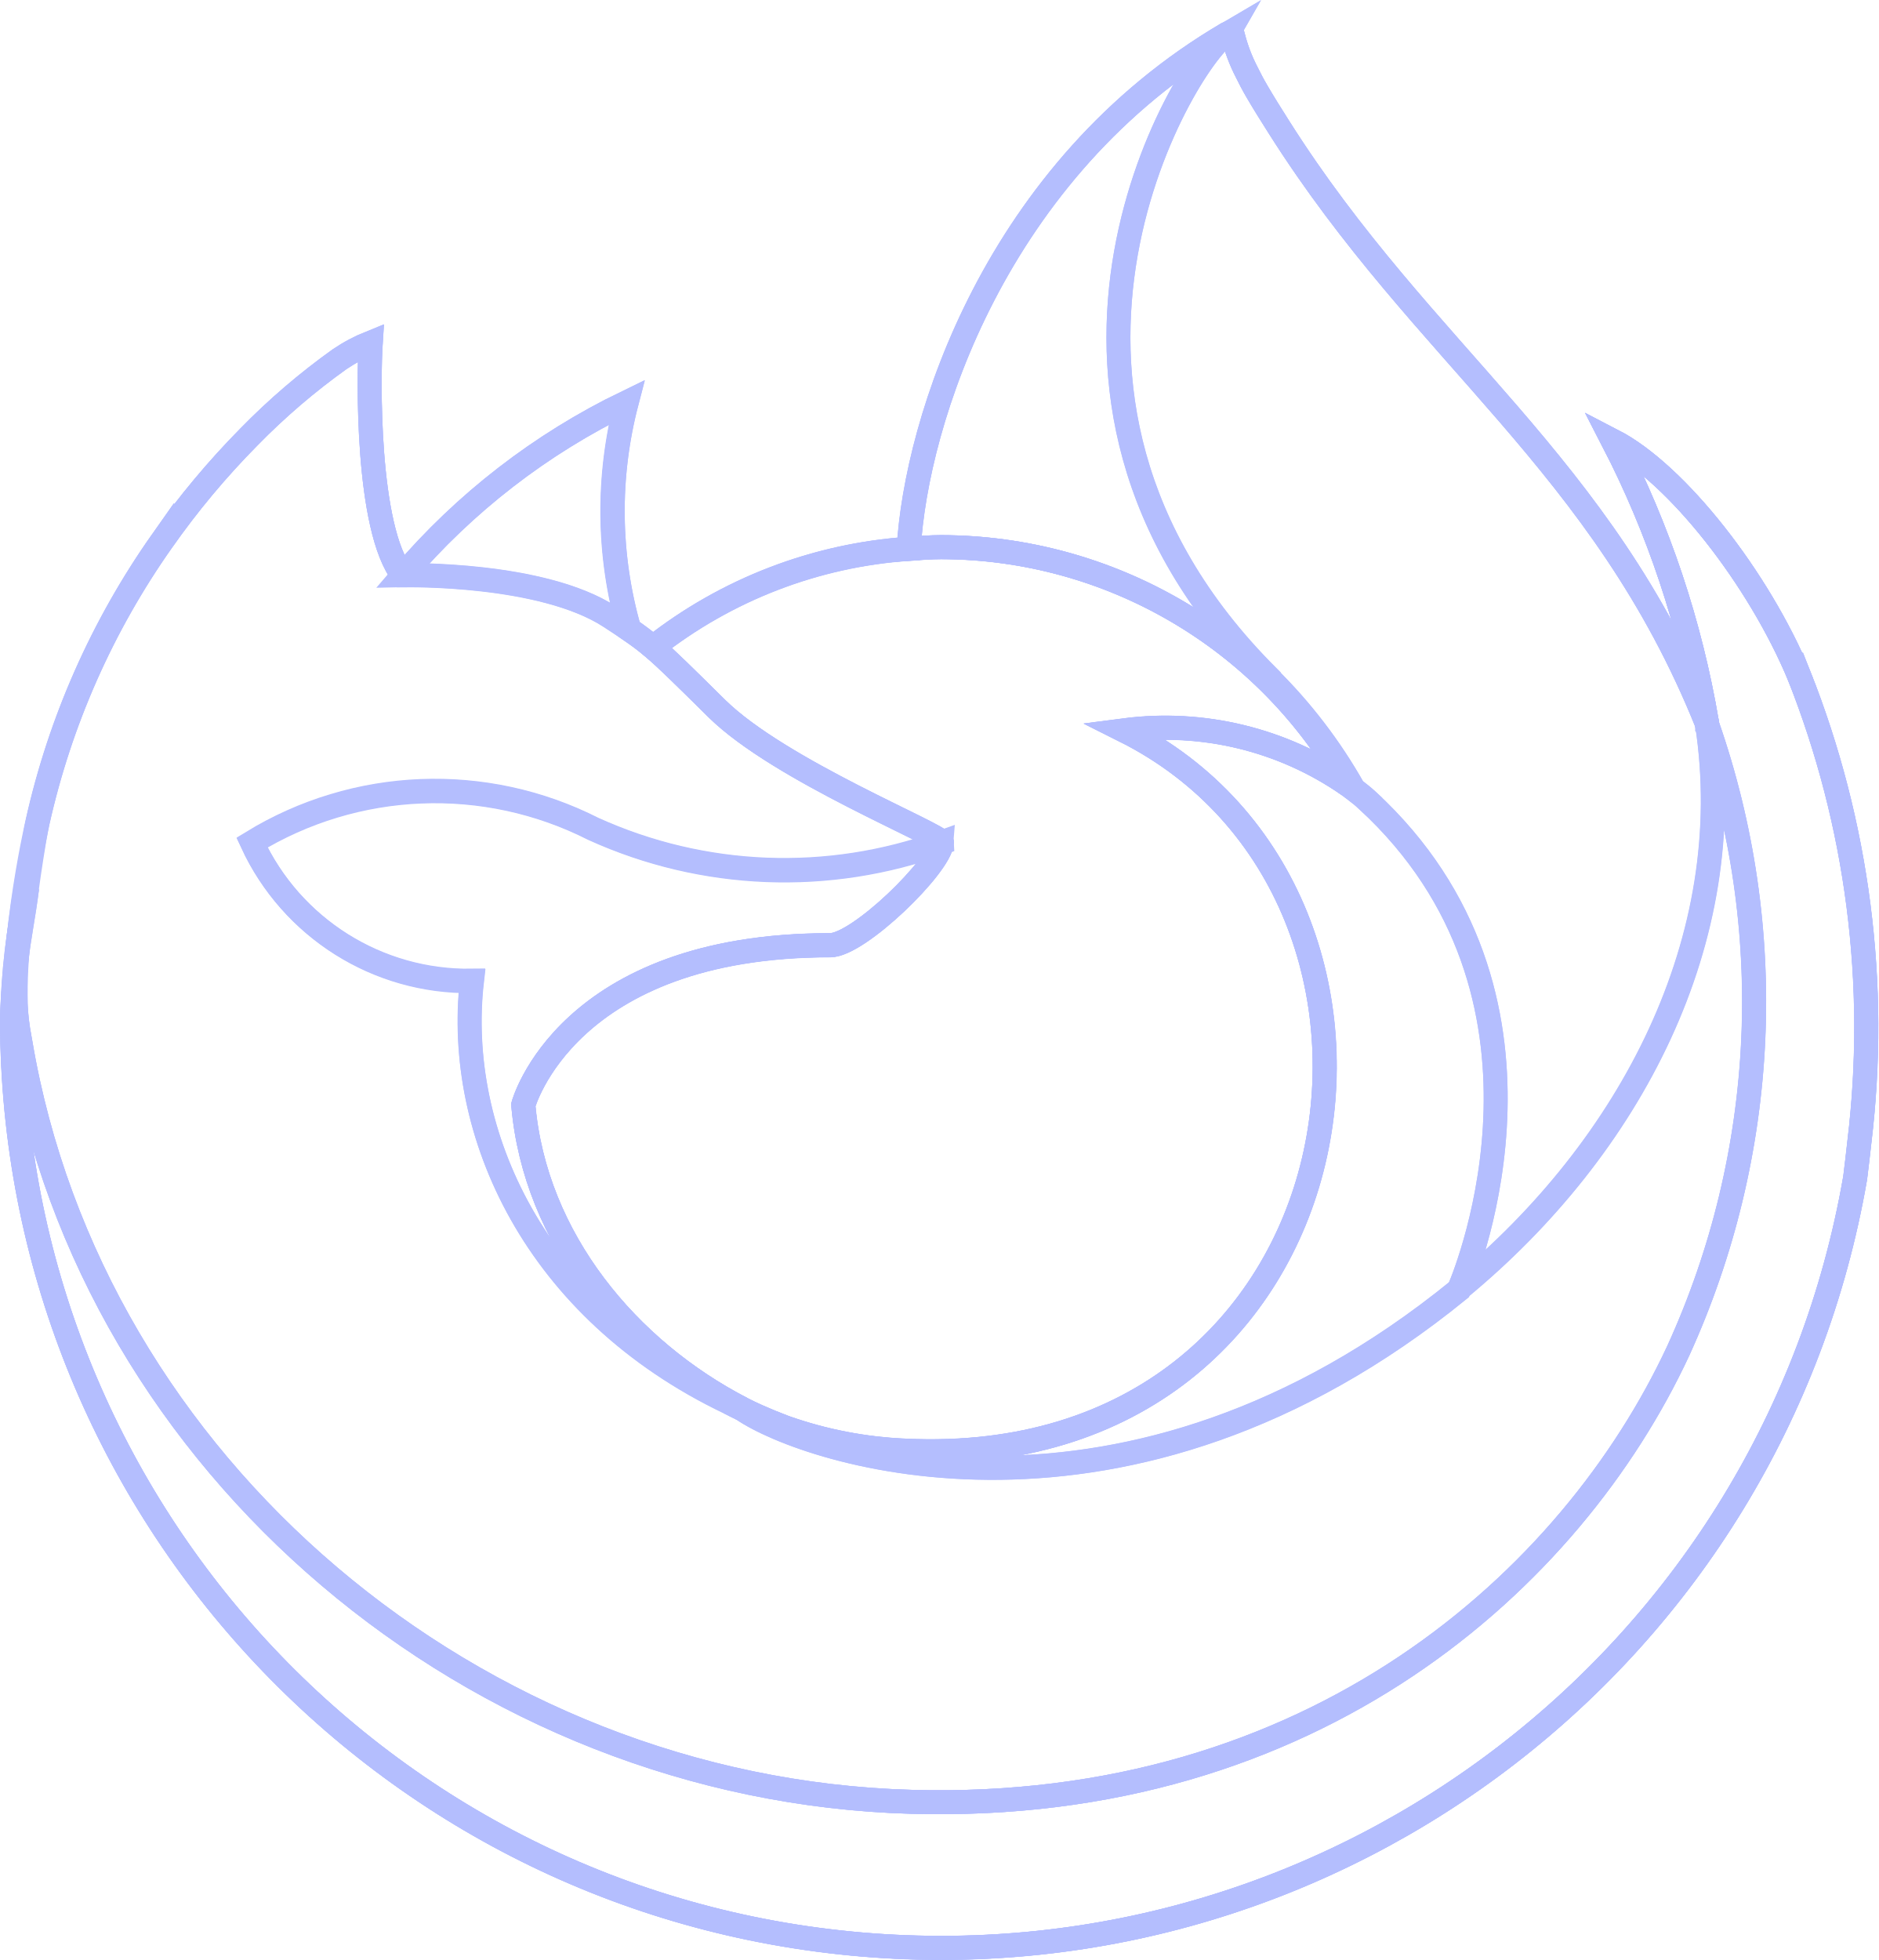
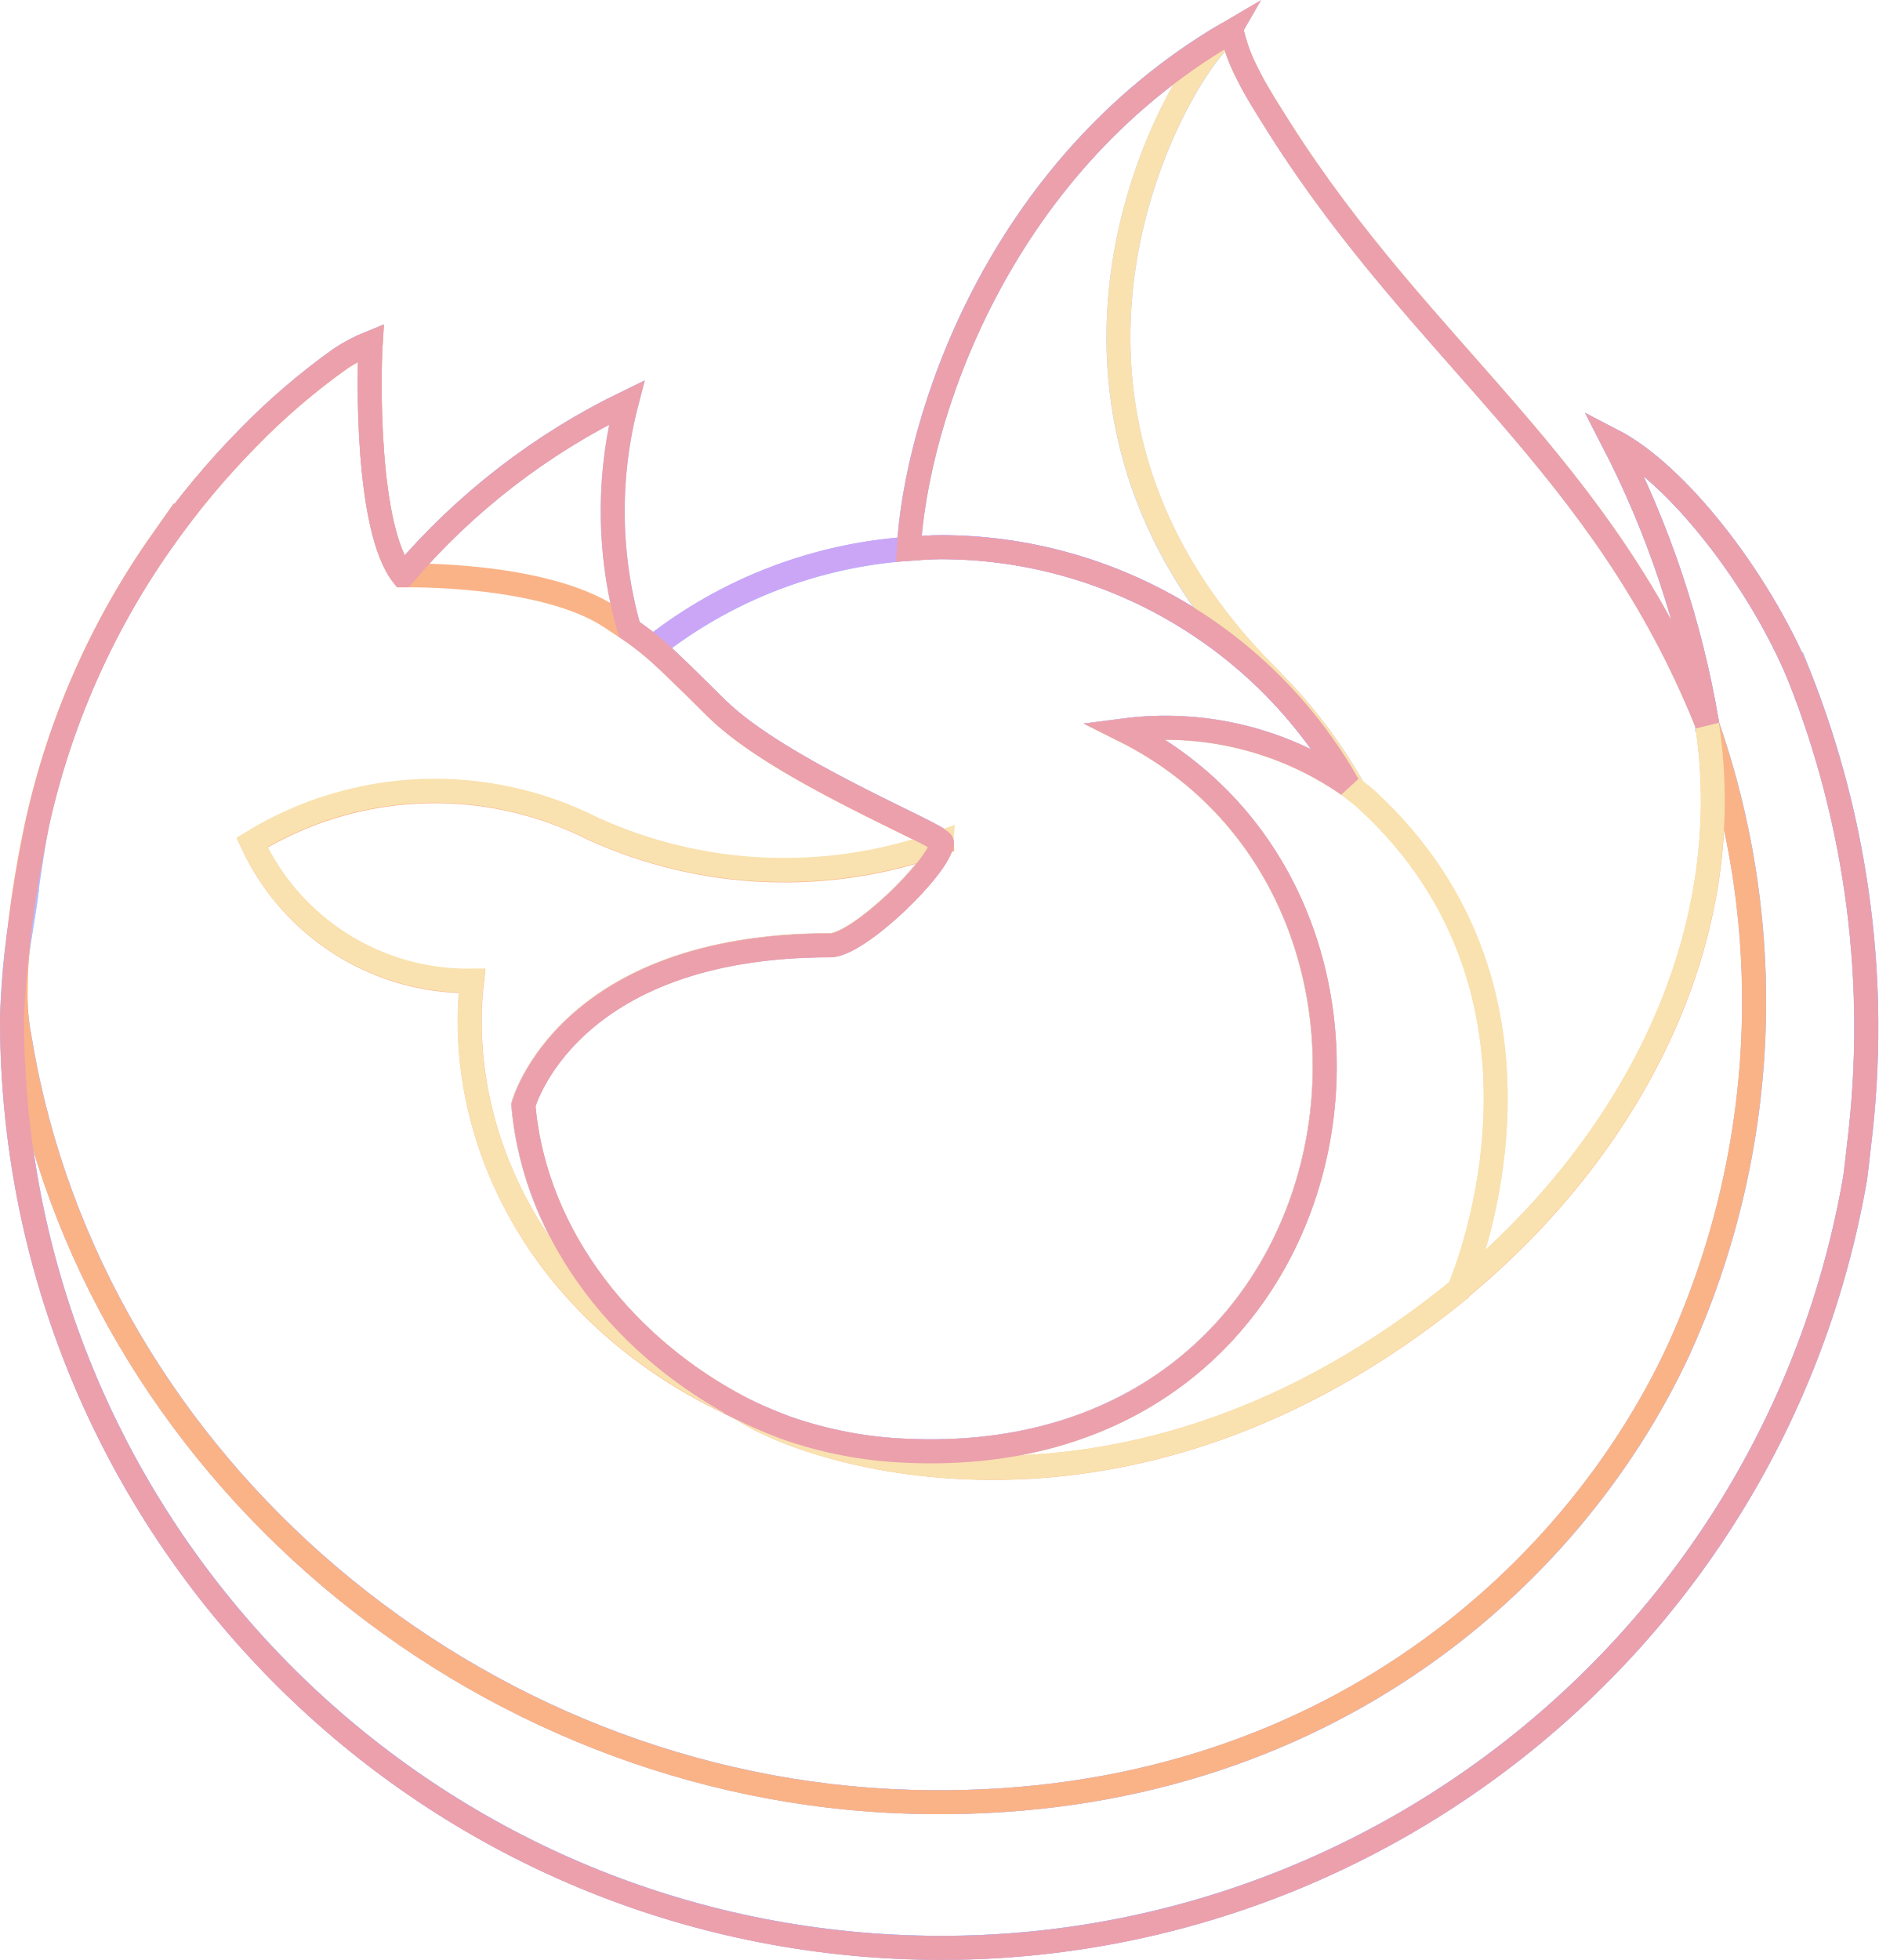
<svg xmlns="http://www.w3.org/2000/svg" width="77.01" height="80.347" version="1.1" viewBox="0 0 77.01 80.347" id="svg77">
  <defs id="defs66" />
-   <g transform="matrix(0.9819843,0,0,0.9819843,0.4870642,1.354509)" id="g77">
-     <path d="m 74.62,26.83 c -1.684,-4.052 -5.1,-8.427 -7.775,-9.81 a 40.27,40.27 0 0 1 3.925,11.76 l 0.007,0.065 C 66.395,17.925 58.967,13.515 52.897,3.925 52.59,3.44 52.283,2.954 51.984,2.441 51.813,2.148 51.676,1.884 51.557,1.641 a 7.053,7.053 0 0 1 -0.578,-1.535 0.1,0.1 0 0 0 -0.088,-0.1 0.138,0.138 0 0 0 -0.073,0 c -0.005,0 -0.013,0.009 -0.019,0.011 -0.006,0.002 -0.019,0.011 -0.028,0.015 l 0.015,-0.026 c -9.735,5.7 -13.04,16.25 -13.34,21.53 a 19.39,19.39 0 0 0 -10.67,4.111 11.59,11.59 0 0 0 -1,-0.758 17.97,17.97 0 0 1 -0.109,-9.473 28.7,28.7 0 0 0 -9.329,7.21 H 16.32 c -1.536,-1.947 -1.428,-8.367 -1.34,-9.708 a 6.928,6.928 0 0 0 -1.294,0.687 28.22,28.22 0 0 0 -3.788,3.245 33.84,33.84 0 0 0 -3.623,4.347 v 0.006 -0.007 a 32.73,32.73 0 0 0 -5.2,11.74 l -0.052,0.256 c -0.073,0.341 -0.336,2.049 -0.381,2.42 0,0.029 -0.006,0.056 -0.009,0.085 A 36.94,36.94 0 0 0 0.004,41.04 v 0.2 a 38.76,38.76 0 0 0 76.95,6.554 c 0.065,-0.5 0.118,-0.995 0.176,-1.5 A 39.86,39.86 0 0 0 74.616,26.824 Z M 29.95,57.17 c 0.181,0.087 0.351,0.181 0.537,0.264 l 0.027,0.017 Q 30.232,57.316 29.95,57.17 Z m 8.878,-23.38 m 31.95,-4.934 v -0.037 l 0.007,0.041 z" fill="url(#a)" id="path66" style="fill:none;stroke:#b4befe;stroke-opacity:1" />
-     <path d="m 74.62,26.83 c -1.684,-4.052 -5.1,-8.427 -7.775,-9.81 a 40.27,40.27 0 0 1 3.925,11.76 v 0.037 l 0.007,0.041 a 35.1,35.1 0 0 1 -1.206,26.16 c -4.442,9.531 -15.19,19.3 -32.02,18.82 -18.18,-0.515 -34.2,-14.01 -37.19,-31.68 -0.545,-2.787 0,-4.2 0.274,-6.465 a 28.88,28.88 0 0 0 -0.623,5.348 v 0.2 a 38.76,38.76 0 0 0 76.95,6.554 c 0.065,-0.5 0.118,-0.995 0.176,-1.5 a 39.86,39.86 0 0 0 -2.514,-19.47 z" fill="url(#b)" id="path67" style="fill:none;stroke:#b4befe;stroke-opacity:1" />
-     <path d="m 74.62,26.83 c -1.684,-4.052 -5.1,-8.427 -7.775,-9.81 a 40.27,40.27 0 0 1 3.925,11.76 v 0.037 l 0.007,0.041 a 35.1,35.1 0 0 1 -1.206,26.16 c -4.442,9.531 -15.19,19.3 -32.02,18.82 -18.18,-0.515 -34.2,-14.01 -37.19,-31.68 -0.545,-2.787 0,-4.2 0.274,-6.465 a 28.88,28.88 0 0 0 -0.623,5.348 v 0.2 a 38.76,38.76 0 0 0 76.95,6.554 c 0.065,-0.5 0.118,-0.995 0.176,-1.5 a 39.86,39.86 0 0 0 -2.514,-19.47 z" fill="url(#c)" id="path68" style="fill:none;stroke:#b4befe;stroke-opacity:1" />
-     <path d="m 55.78,31.38 c 0.084,0.059 0.162,0.118 0.241,0.177 a 21.1,21.1 0 0 0 -3.6,-4.695 C 40.371,14.812 49.264,0.742 50.763,0.022 L 50.778,0 c -9.735,5.7 -13.04,16.25 -13.34,21.53 0.452,-0.031 0.9,-0.069 1.362,-0.069 a 19.56,19.56 0 0 1 16.98,9.917 z" fill="url(#d)" id="path69" style="fill:none;stroke:#b4befe;stroke-opacity:1" />
-     <path d="m 38.82,33.79 c -0.064,0.964 -3.47,4.289 -4.661,4.289 -11.02,0 -12.81,6.667 -12.81,6.667 0.488,5.614 4.4,10.24 9.129,12.68 0.216,0.112 0.435,0.213 0.654,0.312 q 0.569,0.252 1.138,0.466 a 17.24,17.24 0 0 0 5.043,0.973 c 19.32,0.906 23.06,-23.1 9.119,-30.07 a 13.38,13.38 0 0 1 9.345,2.269 19.56,19.56 0 0 0 -16.98,-9.917 c -0.46,0 -0.91,0.038 -1.362,0.069 a 19.39,19.39 0 0 0 -10.67,4.111 c 0.591,0.5 1.258,1.168 2.663,2.553 2.63,2.591 9.375,5.275 9.39,5.59 z" fill="url(#e)" id="path70" style="fill:none;stroke:#b4befe;stroke-opacity:1" />
-     <path d="m 38.82,33.79 c -0.064,0.964 -3.47,4.289 -4.661,4.289 -11.02,0 -12.81,6.667 -12.81,6.667 0.488,5.614 4.4,10.24 9.129,12.68 0.216,0.112 0.435,0.213 0.654,0.312 q 0.569,0.252 1.138,0.466 a 17.24,17.24 0 0 0 5.043,0.973 c 19.32,0.906 23.06,-23.1 9.119,-30.07 a 13.38,13.38 0 0 1 9.345,2.269 19.56,19.56 0 0 0 -16.98,-9.917 c -0.46,0 -0.91,0.038 -1.362,0.069 a 19.39,19.39 0 0 0 -10.67,4.111 c 0.591,0.5 1.258,1.168 2.663,2.553 2.63,2.591 9.375,5.275 9.39,5.59 z" fill="url(#f)" id="path71" style="fill:none;stroke:#b4befe;stroke-opacity:1" />
-     <path d="m 24.96,24.36 c 0.314,0.2 0.573,0.374 0.8,0.531 a 17.97,17.97 0 0 1 -0.109,-9.473 28.7,28.7 0 0 0 -9.329,7.21 c 0.189,-0.005 5.811,-0.106 8.638,1.732 z" fill="url(#g)" id="path72" style="fill:none;stroke:#b4befe;stroke-opacity:1" />
-     <path d="m 0.354,42.16 c 2.991,17.67 19.01,31.17 37.19,31.68 16.83,0.476 27.58,-9.294 32.02,-18.82 A 35.1,35.1 0 0 0 70.77,28.86 v -0.037 c 0,-0.029 -0.006,-0.046 0,-0.037 l 0.007,0.065 c 1.375,8.977 -3.191,17.67 -10.33,23.56 l -0.022,0.05 c -13.91,11.33 -27.22,6.834 -29.91,5 Q 30.233,57.326 29.951,57.18 C 21.842,53.304 18.491,45.92 19.211,39.58 a 9.953,9.953 0 0 1 -9.181,-5.775 14.62,14.62 0 0 1 14.25,-0.572 19.3,19.3 0 0 0 14.55,0.572 c -0.015,-0.315 -6.76,-3 -9.39,-5.59 -1.405,-1.385 -2.072,-2.052 -2.663,-2.553 a 11.59,11.59 0 0 0 -1,-0.758 c -0.23,-0.157 -0.489,-0.327 -0.8,-0.531 -2.827,-1.838 -8.449,-1.737 -8.635,-1.732 h -0.018 c -1.536,-1.947 -1.428,-8.367 -1.34,-9.708 A 6.928,6.928 0 0 0 13.69,13.62 28.22,28.22 0 0 0 9.902,16.865 33.84,33.84 0 0 0 6.264,21.202 v 0.006 -0.007 a 32.73,32.73 0 0 0 -5.2,11.74 C 1.045,33.02 -0.332,39.04 0.347,42.162 Z" fill="url(#h)" id="path73" style="fill:none;stroke:#b4befe;stroke-opacity:1" />
-     <path d="m 52.42,26.86 a 21.1,21.1 0 0 1 3.6,4.7 c 0.213,0.161 0.412,0.321 0.581,0.476 8.787,8.1 4.183,19.55 3.84,20.36 7.138,-5.881 11.7,-14.58 10.33,-23.56 C 66.387,17.906 58.951,13.496 52.891,3.906 52.584,3.421 52.277,2.935 51.978,2.422 51.807,2.129 51.67,1.865 51.551,1.622 a 7.053,7.053 0 0 1 -0.578,-1.535 0.1,0.1 0 0 0 -0.088,-0.1 0.138,0.138 0 0 0 -0.073,0 c -0.005,0 -0.013,0.009 -0.019,0.011 -0.006,0.002 -0.019,0.011 -0.028,0.015 -1.499,0.711 -10.39,14.79 1.66,26.83 z" fill="url(#i)" id="path74" style="fill:none;stroke:#b4befe;stroke-opacity:1" />
-     <path d="M 56.6,32.04 C 56.431,31.885 56.232,31.725 56.019,31.564 55.94,31.505 55.862,31.446 55.778,31.387 a 13.38,13.38 0 0 0 -9.345,-2.269 c 13.94,6.97 10.2,30.97 -9.119,30.07 a 17.24,17.24 0 0 1 -5.043,-0.973 q -0.569,-0.213 -1.138,-0.466 c -0.219,-0.1 -0.438,-0.2 -0.654,-0.312 l 0.027,0.017 c 2.694,1.839 16,6.332 29.91,-5 l 0.022,-0.05 c 0.347,-0.81 4.951,-12.26 -3.84,-20.36 z" fill="url(#j)" id="path75" style="fill:none;stroke:#b4befe;stroke-opacity:1" />
-     <path d="m 21.35,44.74 c 0,0 1.789,-6.667 12.81,-6.667 1.191,0 4.6,-3.325 4.661,-4.289 a 19.3,19.3 0 0 1 -14.55,-0.572 14.62,14.62 0 0 0 -14.25,0.572 9.953,9.953 0 0 0 9.181,5.775 c -0.718,6.337 2.632,13.72 10.74,17.6 0.181,0.087 0.351,0.181 0.537,0.264 -4.733,-2.445 -8.641,-7.069 -9.129,-12.68 z" fill="url(#k)" id="path76" style="fill:none;stroke:#b4befe;stroke-opacity:1" />
-     <path d="m 74.62,26.83 c -1.684,-4.052 -5.1,-8.427 -7.775,-9.81 a 40.27,40.27 0 0 1 3.925,11.76 l 0.007,0.065 C 66.395,17.925 58.967,13.515 52.897,3.925 52.59,3.44 52.283,2.954 51.984,2.441 51.813,2.148 51.676,1.884 51.557,1.641 a 7.053,7.053 0 0 1 -0.578,-1.535 0.1,0.1 0 0 0 -0.088,-0.1 0.138,0.138 0 0 0 -0.073,0 c -0.005,0 -0.013,0.009 -0.019,0.011 -0.006,0.002 -0.019,0.011 -0.028,0.015 l 0.015,-0.026 c -9.735,5.7 -13.04,16.25 -13.34,21.53 0.452,-0.031 0.9,-0.069 1.362,-0.069 a 19.56,19.56 0 0 1 16.98,9.917 13.38,13.38 0 0 0 -9.345,-2.269 c 13.94,6.97 10.2,30.97 -9.119,30.07 a 17.24,17.24 0 0 1 -5.043,-0.973 q -0.569,-0.213 -1.138,-0.466 c -0.219,-0.1 -0.438,-0.2 -0.654,-0.312 l 0.027,0.017 Q 30.234,57.316 29.952,57.17 c 0.181,0.087 0.351,0.181 0.537,0.264 -4.733,-2.446 -8.641,-7.07 -9.129,-12.68 0,0 1.789,-6.667 12.81,-6.667 1.191,0 4.6,-3.325 4.661,-4.289 -0.015,-0.315 -6.76,-3 -9.39,-5.59 -1.405,-1.385 -2.072,-2.052 -2.663,-2.553 a 11.59,11.59 0 0 0 -1,-0.758 17.97,17.97 0 0 1 -0.109,-9.473 28.7,28.7 0 0 0 -9.329,7.21 h -0.018 c -1.536,-1.947 -1.428,-8.367 -1.34,-9.708 A 6.928,6.928 0 0 0 13.688,13.613 28.22,28.22 0 0 0 9.9,16.858 33.84,33.84 0 0 0 6.277,21.205 v 0.006 -0.007 a 32.73,32.73 0 0 0 -5.2,11.74 L 1.025,33.2 c -0.073,0.341 -0.4,2.073 -0.447,2.445 a 45.09,45.09 0 0 0 -0.572,5.403 v 0.2 a 38.76,38.76 0 0 0 76.95,6.554 c 0.065,-0.5 0.118,-0.995 0.176,-1.5 a 39.86,39.86 0 0 0 -2.514,-19.47 z m -3.845,1.991 0.007,0.041 z" fill="url(#l)" id="path77" style="fill:none;stroke:#b4befe;stroke-opacity:1" />
-   </g>
+   <path d="m 73.763,27.701 c -1.654,-3.979 -5.008,-8.275 -7.635,-9.633 a 39.545,39.545 0 0 1 3.854,11.548 l 0.007,0.064 C 65.686,18.957 58.392,14.626 52.431,5.209 52.13,4.733 51.828,4.255 51.535,3.752 51.367,3.464 51.232,3.205 51.115,2.966 a 6.926,6.926 0 0 1 -0.568,-1.507 0.098,0.098 0 0 0 -0.086,-0.098 0.136,0.136 0 0 0 -0.072,0 c -0.005,0 -0.013,0.009 -0.019,0.011 -0.006,0.002 -0.019,0.011 -0.028,0.015 l 0.015,-0.026 C 40.799,6.958 37.553,17.318 37.258,22.503 A 19.041,19.041 0 0 0 26.781,26.539 11.381,11.381 0 0 0 25.799,25.795 17.646,17.646 0 0 1 25.692,16.493 28.183,28.183 0 0 0 16.531,23.573 h -0.018 C 15.005,21.661 15.111,15.357 15.197,14.04 a 6.803,6.803 0 0 0 -1.271,0.675 27.712,27.712 0 0 0 -3.72,3.187 33.23,33.23 0 0 0 -3.558,4.269 v 0.006 -0.007 A 32.14,32.14 0 0 0 1.543,33.697 l -0.051,0.251 c -0.072,0.335 -0.33,2.012 -0.374,2.376 0,0.028 -0.006,0.055 -0.009,0.083 A 36.275,36.275 0 0 0 0.491,41.655 v 0.196 a 38.062,38.062 0 0 0 75.564,6.436 c 0.064,-0.491 0.116,-0.977 0.173,-1.473 A 39.142,39.142 0 0 0 73.759,27.695 Z M 29.897,57.495 c 0.178,0.085 0.345,0.178 0.527,0.259 l 0.027,0.017 Q 30.174,57.638 29.897,57.495 Z M 38.616,34.536 m 31.374,-4.845 v -0.036 l 0.007,0.04 z" fill="url(#a)" id="path66" style="fill:none;stroke:#b4befe;stroke-width:0.982;stroke-opacity:1" />
+   <path d="m 73.763,27.701 c -1.654,-3.979 -5.008,-8.275 -7.635,-9.633 a 39.545,39.545 0 0 1 3.854,11.548 v 0.036 l 0.007,0.04 A 34.468,34.468 0 0 1 68.805,55.381 C 64.443,64.741 53.888,74.334 37.362,73.862 19.509,73.357 3.778,60.105 0.842,42.753 c -0.535,-2.737 0,-4.124 0.269,-6.349 a 28.36,28.36 0 0 0 -0.612,5.252 v 0.196 A 38.062,38.062 0 0 0 76.063,48.288 c 0.064,-0.491 0.116,-0.977 0.173,-1.473 A 39.142,39.142 0 0 0 73.767,27.696 Z" fill="url(#b)" id="path67" style="fill:none;stroke:#b4befe;stroke-width:0.982;stroke-opacity:1" />
+   <path d="m 73.763,27.701 c -1.654,-3.979 -5.008,-8.275 -7.635,-9.633 a 39.545,39.545 0 0 1 3.854,11.548 v 0.036 l 0.007,0.04 A 34.468,34.468 0 0 1 68.805,55.381 C 64.443,64.741 53.888,74.334 37.362,73.862 19.509,73.357 3.778,60.105 0.842,42.753 c -0.535,-2.737 0,-4.124 0.269,-6.349 a 28.36,28.36 0 0 0 -0.612,5.252 v 0.196 A 38.062,38.062 0 0 0 76.063,48.288 c 0.064,-0.491 0.116,-0.977 0.173,-1.473 A 39.142,39.142 0 0 0 73.767,27.696 Z" fill="url(#c)" id="path68" style="fill:none;stroke:#b4befe;stroke-width:0.982;stroke-opacity:1" />
+   <path d="m 55.262,32.169 c 0.082,0.058 0.159,0.116 0.237,0.174 A 20.72,20.72 0 0 0 51.964,27.733 C 40.131,15.9 48.864,2.083 50.336,1.376 l 0.015,-0.022 C 40.791,6.952 37.545,17.312 37.251,22.497 c 0.444,-0.03 0.884,-0.068 1.337,-0.068 a 19.208,19.208 0 0 1 16.674,9.738 z" fill="url(#d)" id="path69" style="fill:none;stroke:#b4befe;stroke-width:0.982;stroke-opacity:1" />
+   <path d="m 38.608,34.536 c -0.063,0.947 -3.407,4.212 -4.577,4.212 -10.821,0 -12.579,6.547 -12.579,6.547 0.479,5.513 4.321,10.056 8.965,12.452 0.212,0.11 0.427,0.209 0.642,0.306 q 0.559,0.247 1.117,0.458 a 16.929,16.929 0 0 0 4.952,0.955 C 56.1,60.355 59.772,36.782 46.083,29.937 a 13.139,13.139 0 0 1 9.177,2.228 19.208,19.208 0 0 0 -16.674,-9.738 c -0.452,0 -0.894,0.037 -1.337,0.068 a 19.041,19.041 0 0 0 -10.478,4.037 c 0.58,0.491 1.235,1.147 2.615,2.507 2.583,2.544 9.206,5.18 9.221,5.489 z" fill="url(#e)" id="path70" style="fill:none;stroke:#b4befe;stroke-width:0.982;stroke-opacity:1" />
+   <path d="m 38.608,34.536 c -0.063,0.947 -3.407,4.212 -4.577,4.212 -10.821,0 -12.579,6.547 -12.579,6.547 0.479,5.513 4.321,10.056 8.965,12.452 0.212,0.11 0.427,0.209 0.642,0.306 q 0.559,0.247 1.117,0.458 a 16.929,16.929 0 0 0 4.952,0.955 C 56.1,60.355 59.772,36.782 46.083,29.937 a 13.139,13.139 0 0 1 9.177,2.228 19.208,19.208 0 0 0 -16.674,-9.738 c -0.452,0 -0.894,0.037 -1.337,0.068 a 19.041,19.041 0 0 0 -10.478,4.037 c 0.58,0.491 1.235,1.147 2.615,2.507 2.583,2.544 9.206,5.18 9.221,5.489 z" fill="url(#f)" id="path71" style="fill:none;stroke:#cba6f7;stroke-width:0.982;stroke-opacity:1" />
+   <path d="M 0.835,42.755 C 3.772,60.107 19.502,73.363 37.355,73.864 53.881,74.332 64.438,64.738 68.798,55.383 A 34.468,34.468 0 0 0 69.982,29.695 v -0.036 c 0,-0.028 -0.006,-0.045 0,-0.036 l 0.007,0.064 c 1.35,8.815 -3.134,17.352 -10.144,23.136 l -0.022,0.049 c -13.659,11.126 -26.73,6.711 -29.371,4.91 q -0.277,-0.133 -0.554,-0.276 C 21.936,53.698 18.645,46.447 19.352,40.221 a 9.774,9.774 0 0 1 -9.016,-5.671 14.357,14.357 0 0 1 13.993,-0.562 18.952,18.952 0 0 0 14.288,0.562 C 38.603,34.241 31.979,31.605 29.397,29.061 28.017,27.701 27.362,27.046 26.782,26.554 A 11.381,11.381 0 0 0 25.8,25.81 C 25.574,25.656 25.319,25.489 25.014,25.288 22.238,23.484 16.717,23.583 16.535,23.588 h -0.018 c -1.508,-1.912 -1.402,-8.216 -1.316,-9.533 a 6.803,6.803 0 0 0 -1.271,0.675 27.712,27.712 0 0 0 -3.72,3.187 33.23,33.23 0 0 0 -3.572,4.259 v 0.006 -0.007 A 32.14,32.14 0 0 0 1.532,33.702 c -0.019,0.078 -1.371,5.989 -0.704,9.055 z" fill="url(#h)" id="path73" style="fill:none;stroke:#fab387;stroke-width:0.982;stroke-opacity:1" />
+   <path d="m 51.963,27.731 a 20.72,20.72 0 0 1 3.535,4.615 c 0.209,0.158 0.405,0.315 0.571,0.467 8.629,7.954 4.108,19.198 3.771,19.993 C 66.849,47.032 71.328,38.489 69.983,29.671 65.678,18.938 58.376,14.607 52.425,5.19 52.124,4.714 51.822,4.237 51.529,3.733 51.361,3.445 51.226,3.186 51.109,2.947 a 6.926,6.926 0 0 1 -0.568,-1.507 0.098,0.098 0 0 0 -0.086,-0.098 0.136,0.136 0 0 0 -0.072,0 c -0.005,0 -0.013,0.009 -0.019,0.011 -0.006,0.002 -0.019,0.011 -0.027,0.015 -1.472,0.698 -10.203,14.524 1.63,26.347 z" fill="url(#i)" id="path74" style="fill:none;stroke:#f9e2af;stroke-width:0.982;stroke-opacity:1" />
+   <path d="m 56.067,32.817 c -0.166,-0.152 -0.361,-0.309 -0.571,-0.467 -0.078,-0.058 -0.154,-0.116 -0.237,-0.174 a 13.139,13.139 0 0 0 -9.177,-2.228 c 13.689,6.844 10.016,30.412 -8.955,29.528 A 16.929,16.929 0 0 1 32.177,58.521 Q 31.618,58.312 31.059,58.063 c -0.215,-0.098 -0.43,-0.196 -0.642,-0.306 l 0.027,0.017 c 2.645,1.806 15.712,6.218 29.371,-4.91 l 0.022,-0.049 c 0.341,-0.795 4.862,-12.039 -3.771,-19.993 z" fill="url(#j)" id="path75" style="fill:none;stroke:#f9e2af;stroke-width:0.982;stroke-opacity:1" />
+   <path d="m 21.452,45.288 c 0,0 1.757,-6.547 12.579,-6.547 1.17,0 4.517,-3.265 4.577,-4.212 a 18.952,18.952 0 0 1 -14.288,-0.562 14.357,14.357 0 0 0 -13.993,0.562 9.774,9.774 0 0 0 9.016,5.671 c -0.705,6.223 2.585,13.473 10.547,17.283 0.178,0.085 0.345,0.178 0.527,0.259 -4.648,-2.401 -8.485,-6.942 -8.965,-12.452 z" fill="url(#k)" id="path76" style="fill:none;stroke:#f9e2af;stroke-width:0.982;stroke-opacity:1" />
+   <path d="m 73.763,27.701 c -1.654,-3.979 -5.008,-8.275 -7.635,-9.633 a 39.545,39.545 0 0 1 3.854,11.548 l 0.007,0.064 C 65.686,18.957 58.392,14.626 52.431,5.209 52.13,4.733 51.828,4.255 51.535,3.752 51.367,3.464 51.232,3.205 51.115,2.966 a 6.926,6.926 0 0 1 -0.568,-1.507 0.098,0.098 0 0 0 -0.086,-0.098 0.136,0.136 0 0 0 -0.072,0 c -0.005,0 -0.013,0.009 -0.019,0.011 -0.006,0.002 -0.019,0.011 -0.028,0.015 l 0.015,-0.026 C 40.799,6.958 37.553,17.318 37.258,22.503 c 0.444,-0.03 0.884,-0.068 1.337,-0.068 a 19.208,19.208 0 0 1 16.674,9.738 13.139,13.139 0 0 0 -9.177,-2.228 c 13.689,6.844 10.016,30.412 -8.955,29.528 A 16.929,16.929 0 0 1 32.186,58.518 Q 31.628,58.309 31.069,58.06 c -0.215,-0.098 -0.43,-0.196 -0.642,-0.306 l 0.027,0.017 q -0.277,-0.133 -0.554,-0.276 c 0.178,0.085 0.345,0.178 0.527,0.259 -4.648,-2.402 -8.485,-6.943 -8.965,-12.452 0,0 1.757,-6.547 12.579,-6.547 1.17,0 4.517,-3.265 4.577,-4.212 -0.015,-0.309 -6.638,-2.946 -9.221,-5.489 -1.38,-1.36 -2.035,-2.015 -2.615,-2.507 a 11.381,11.381 0 0 0 -0.982,-0.744 17.646,17.646 0 0 1 -0.107,-9.302 28.183,28.183 0 0 0 -9.161,7.08 h -0.018 C 15.007,21.669 15.113,15.364 15.199,14.048 A 6.803,6.803 0 0 0 13.928,14.722 27.712,27.712 0 0 0 10.209,17.909 33.23,33.23 0 0 0 6.651,22.177 v 0.006 -0.007 A 32.14,32.14 0 0 0 1.545,33.705 l -0.051,0.251 c -0.072,0.335 -0.393,2.036 -0.439,2.401 a 44.278,44.278 0 0 0 -0.562,5.306 v 0.196 A 38.062,38.062 0 0 0 76.057,48.295 c 0.064,-0.491 0.116,-0.977 0.173,-1.473 A 39.142,39.142 0 0 0 73.761,27.703 Z m -3.776,1.955 0.007,0.04 z" fill="url(#l)" id="path77" style="fill:none;stroke:#eba0ac;stroke-width:0.982;stroke-opacity:1" />
</svg>
